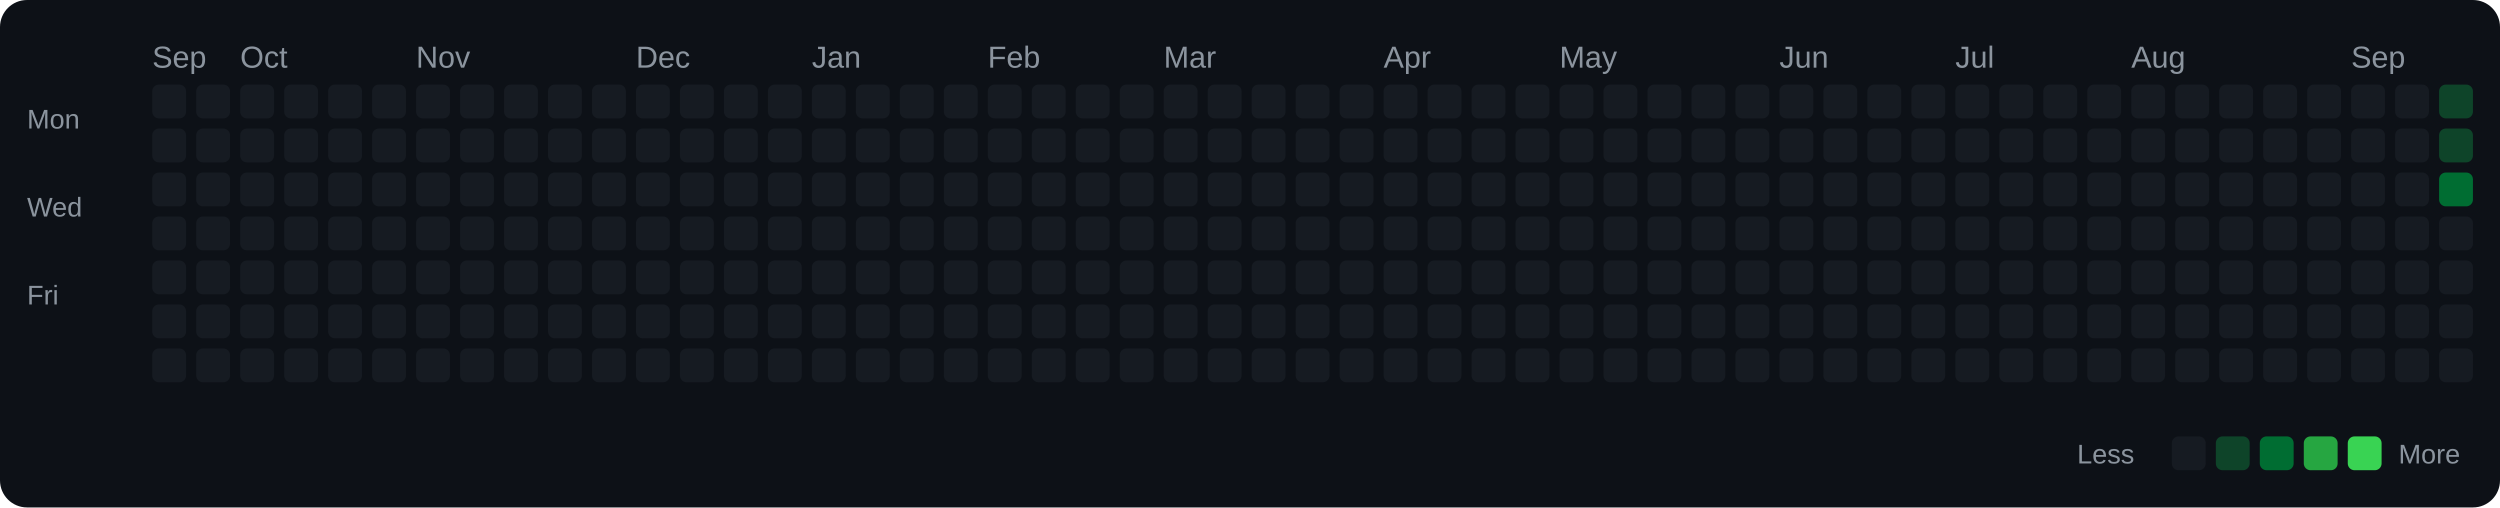
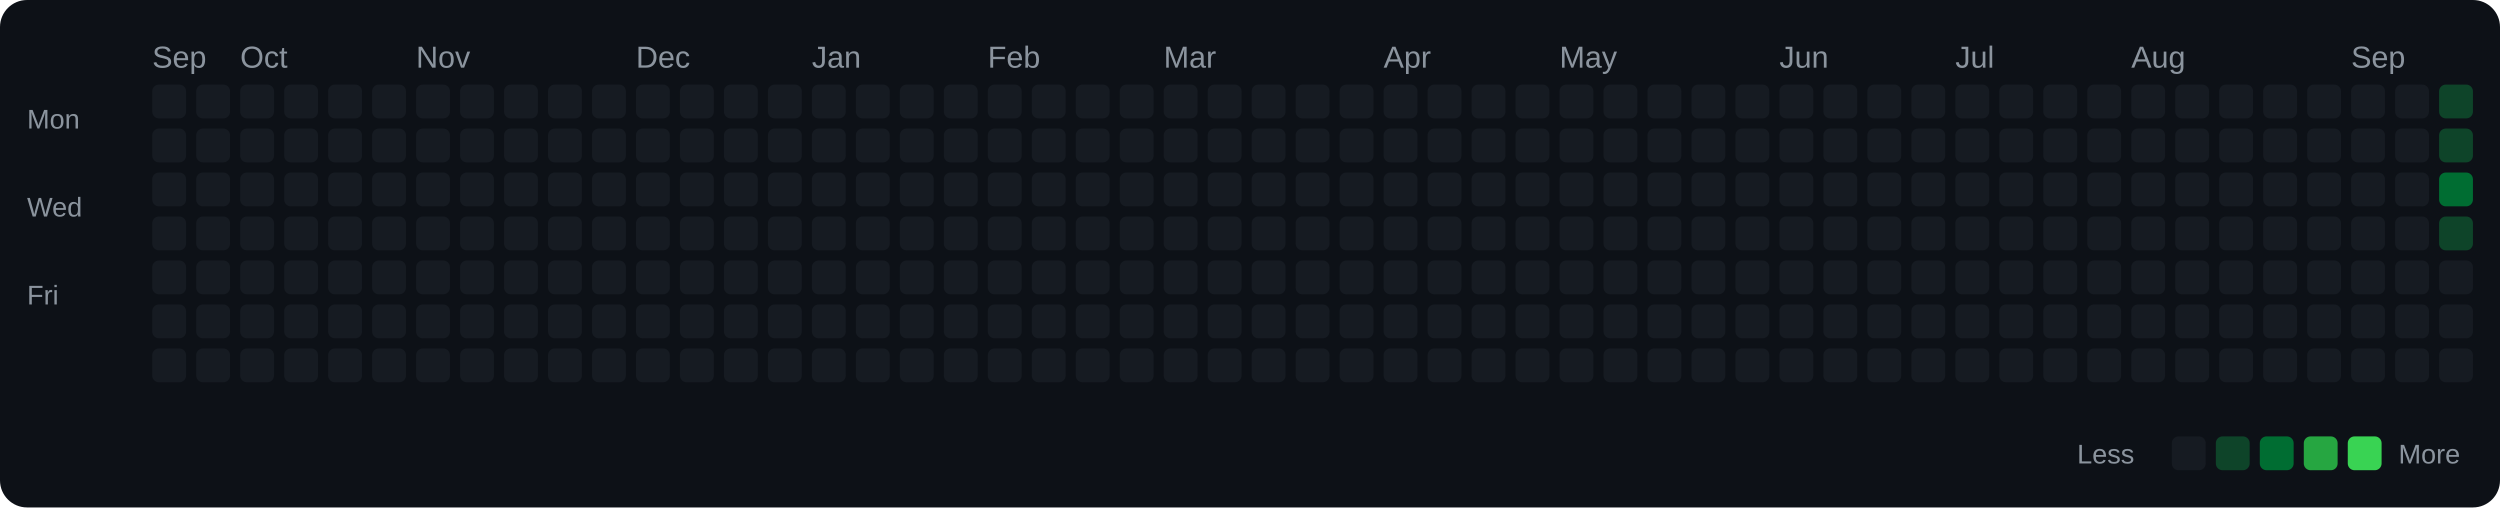
<svg xmlns="http://www.w3.org/2000/svg" width="739" height="150" viewBox="0 0 739 150" role="img" aria-labelledby="title description">
  <rect width="100%" height="100%" fill="#0d1117" rx="8" />
  <text x="45" y="20" fill="#8b949e" font-family="Arial, sans-serif" font-size="9"> Sep </text>
  <text x="71" y="20" fill="#8b949e" font-family="Arial, sans-serif" font-size="9"> Oct </text>
  <text x="123" y="20" fill="#8b949e" font-family="Arial, sans-serif" font-size="9"> Nov </text>
  <text x="188" y="20" fill="#8b949e" font-family="Arial, sans-serif" font-size="9"> Dec </text>
  <text x="240" y="20" fill="#8b949e" font-family="Arial, sans-serif" font-size="9"> Jan </text>
  <text x="292" y="20" fill="#8b949e" font-family="Arial, sans-serif" font-size="9"> Feb </text>
  <text x="344" y="20" fill="#8b949e" font-family="Arial, sans-serif" font-size="9"> Mar </text>
  <text x="409" y="20" fill="#8b949e" font-family="Arial, sans-serif" font-size="9"> Apr </text>
  <text x="461" y="20" fill="#8b949e" font-family="Arial, sans-serif" font-size="9"> May </text>
  <text x="526" y="20" fill="#8b949e" font-family="Arial, sans-serif" font-size="9"> Jun </text>
  <text x="578" y="20" fill="#8b949e" font-family="Arial, sans-serif" font-size="9"> Jul </text>
  <text x="630" y="20" fill="#8b949e" font-family="Arial, sans-serif" font-size="9"> Aug </text>
  <text x="695" y="20" fill="#8b949e" font-family="Arial, sans-serif" font-size="9"> Sep </text>
  <rect x="45" y="25" width="10" height="10" rx="2" fill="#161b22"> </rect>
  <rect x="45" y="38" width="10" height="10" rx="2" fill="#161b22"> </rect>
  <rect x="45" y="51" width="10" height="10" rx="2" fill="#161b22"> </rect>
  <rect x="45" y="64" width="10" height="10" rx="2" fill="#161b22"> </rect>
  <rect x="45" y="77" width="10" height="10" rx="2" fill="#161b22"> </rect>
  <rect x="45" y="90" width="10" height="10" rx="2" fill="#161b22"> </rect>
  <rect x="45" y="103" width="10" height="10" rx="2" fill="#161b22"> </rect>
  <rect x="58" y="25" width="10" height="10" rx="2" fill="#161b22"> </rect>
  <rect x="58" y="38" width="10" height="10" rx="2" fill="#161b22"> </rect>
  <rect x="58" y="51" width="10" height="10" rx="2" fill="#161b22"> </rect>
  <rect x="58" y="64" width="10" height="10" rx="2" fill="#161b22"> </rect>
  <rect x="58" y="77" width="10" height="10" rx="2" fill="#161b22"> </rect>
  <rect x="58" y="90" width="10" height="10" rx="2" fill="#161b22"> </rect>
  <rect x="58" y="103" width="10" height="10" rx="2" fill="#161b22"> </rect>
  <rect x="71" y="25" width="10" height="10" rx="2" fill="#161b22"> </rect>
  <rect x="71" y="38" width="10" height="10" rx="2" fill="#161b22"> </rect>
  <rect x="71" y="51" width="10" height="10" rx="2" fill="#161b22"> </rect>
  <rect x="71" y="64" width="10" height="10" rx="2" fill="#161b22"> </rect>
  <rect x="71" y="77" width="10" height="10" rx="2" fill="#161b22"> </rect>
  <rect x="71" y="90" width="10" height="10" rx="2" fill="#161b22"> </rect>
  <rect x="71" y="103" width="10" height="10" rx="2" fill="#161b22"> </rect>
  <rect x="84" y="25" width="10" height="10" rx="2" fill="#161b22"> </rect>
  <rect x="84" y="38" width="10" height="10" rx="2" fill="#161b22"> </rect>
  <rect x="84" y="51" width="10" height="10" rx="2" fill="#161b22"> </rect>
  <rect x="84" y="64" width="10" height="10" rx="2" fill="#161b22"> </rect>
  <rect x="84" y="77" width="10" height="10" rx="2" fill="#161b22"> </rect>
  <rect x="84" y="90" width="10" height="10" rx="2" fill="#161b22"> </rect>
  <rect x="84" y="103" width="10" height="10" rx="2" fill="#161b22"> </rect>
  <rect x="97" y="25" width="10" height="10" rx="2" fill="#161b22"> </rect>
  <rect x="97" y="38" width="10" height="10" rx="2" fill="#161b22"> </rect>
  <rect x="97" y="51" width="10" height="10" rx="2" fill="#161b22"> </rect>
  <rect x="97" y="64" width="10" height="10" rx="2" fill="#161b22"> </rect>
  <rect x="97" y="77" width="10" height="10" rx="2" fill="#161b22"> </rect>
  <rect x="97" y="90" width="10" height="10" rx="2" fill="#161b22"> </rect>
  <rect x="97" y="103" width="10" height="10" rx="2" fill="#161b22"> </rect>
  <rect x="110" y="25" width="10" height="10" rx="2" fill="#161b22"> </rect>
  <rect x="110" y="38" width="10" height="10" rx="2" fill="#161b22"> </rect>
  <rect x="110" y="51" width="10" height="10" rx="2" fill="#161b22"> </rect>
  <rect x="110" y="64" width="10" height="10" rx="2" fill="#161b22"> </rect>
  <rect x="110" y="77" width="10" height="10" rx="2" fill="#161b22"> </rect>
  <rect x="110" y="90" width="10" height="10" rx="2" fill="#161b22"> </rect>
  <rect x="110" y="103" width="10" height="10" rx="2" fill="#161b22"> </rect>
  <rect x="123" y="25" width="10" height="10" rx="2" fill="#161b22"> </rect>
  <rect x="123" y="38" width="10" height="10" rx="2" fill="#161b22"> </rect>
  <rect x="123" y="51" width="10" height="10" rx="2" fill="#161b22"> </rect>
  <rect x="123" y="64" width="10" height="10" rx="2" fill="#161b22"> </rect>
  <rect x="123" y="77" width="10" height="10" rx="2" fill="#161b22"> </rect>
  <rect x="123" y="90" width="10" height="10" rx="2" fill="#161b22"> </rect>
  <rect x="123" y="103" width="10" height="10" rx="2" fill="#161b22"> </rect>
  <rect x="136" y="25" width="10" height="10" rx="2" fill="#161b22"> </rect>
  <rect x="136" y="38" width="10" height="10" rx="2" fill="#161b22"> </rect>
  <rect x="136" y="51" width="10" height="10" rx="2" fill="#161b22"> </rect>
  <rect x="136" y="64" width="10" height="10" rx="2" fill="#161b22"> </rect>
  <rect x="136" y="77" width="10" height="10" rx="2" fill="#161b22"> </rect>
  <rect x="136" y="90" width="10" height="10" rx="2" fill="#161b22"> </rect>
  <rect x="136" y="103" width="10" height="10" rx="2" fill="#161b22"> </rect>
  <rect x="149" y="25" width="10" height="10" rx="2" fill="#161b22"> </rect>
  <rect x="149" y="38" width="10" height="10" rx="2" fill="#161b22"> </rect>
  <rect x="149" y="51" width="10" height="10" rx="2" fill="#161b22"> </rect>
  <rect x="149" y="64" width="10" height="10" rx="2" fill="#161b22"> </rect>
  <rect x="149" y="77" width="10" height="10" rx="2" fill="#161b22"> </rect>
  <rect x="149" y="90" width="10" height="10" rx="2" fill="#161b22"> </rect>
  <rect x="149" y="103" width="10" height="10" rx="2" fill="#161b22"> </rect>
  <rect x="162" y="25" width="10" height="10" rx="2" fill="#161b22"> </rect>
  <rect x="162" y="38" width="10" height="10" rx="2" fill="#161b22"> </rect>
  <rect x="162" y="51" width="10" height="10" rx="2" fill="#161b22"> </rect>
  <rect x="162" y="64" width="10" height="10" rx="2" fill="#161b22"> </rect>
  <rect x="162" y="77" width="10" height="10" rx="2" fill="#161b22"> </rect>
  <rect x="162" y="90" width="10" height="10" rx="2" fill="#161b22"> </rect>
  <rect x="162" y="103" width="10" height="10" rx="2" fill="#161b22"> </rect>
  <rect x="175" y="25" width="10" height="10" rx="2" fill="#161b22"> </rect>
  <rect x="175" y="38" width="10" height="10" rx="2" fill="#161b22"> </rect>
  <rect x="175" y="51" width="10" height="10" rx="2" fill="#161b22"> </rect>
  <rect x="175" y="64" width="10" height="10" rx="2" fill="#161b22"> </rect>
  <rect x="175" y="77" width="10" height="10" rx="2" fill="#161b22"> </rect>
  <rect x="175" y="90" width="10" height="10" rx="2" fill="#161b22"> </rect>
  <rect x="175" y="103" width="10" height="10" rx="2" fill="#161b22"> </rect>
  <rect x="188" y="25" width="10" height="10" rx="2" fill="#161b22"> </rect>
  <rect x="188" y="38" width="10" height="10" rx="2" fill="#161b22"> </rect>
  <rect x="188" y="51" width="10" height="10" rx="2" fill="#161b22"> </rect>
  <rect x="188" y="64" width="10" height="10" rx="2" fill="#161b22"> </rect>
  <rect x="188" y="77" width="10" height="10" rx="2" fill="#161b22"> </rect>
  <rect x="188" y="90" width="10" height="10" rx="2" fill="#161b22"> </rect>
  <rect x="188" y="103" width="10" height="10" rx="2" fill="#161b22"> </rect>
  <rect x="201" y="25" width="10" height="10" rx="2" fill="#161b22"> </rect>
  <rect x="201" y="38" width="10" height="10" rx="2" fill="#161b22"> </rect>
  <rect x="201" y="51" width="10" height="10" rx="2" fill="#161b22"> </rect>
  <rect x="201" y="64" width="10" height="10" rx="2" fill="#161b22"> </rect>
  <rect x="201" y="77" width="10" height="10" rx="2" fill="#161b22"> </rect>
  <rect x="201" y="90" width="10" height="10" rx="2" fill="#161b22"> </rect>
  <rect x="201" y="103" width="10" height="10" rx="2" fill="#161b22"> </rect>
  <rect x="214" y="25" width="10" height="10" rx="2" fill="#161b22"> </rect>
  <rect x="214" y="38" width="10" height="10" rx="2" fill="#161b22"> </rect>
  <rect x="214" y="51" width="10" height="10" rx="2" fill="#161b22"> </rect>
  <rect x="214" y="64" width="10" height="10" rx="2" fill="#161b22"> </rect>
  <rect x="214" y="77" width="10" height="10" rx="2" fill="#161b22"> </rect>
  <rect x="214" y="90" width="10" height="10" rx="2" fill="#161b22"> </rect>
  <rect x="214" y="103" width="10" height="10" rx="2" fill="#161b22"> </rect>
  <rect x="227" y="25" width="10" height="10" rx="2" fill="#161b22"> </rect>
  <rect x="227" y="38" width="10" height="10" rx="2" fill="#161b22"> </rect>
  <rect x="227" y="51" width="10" height="10" rx="2" fill="#161b22"> </rect>
  <rect x="227" y="64" width="10" height="10" rx="2" fill="#161b22"> </rect>
  <rect x="227" y="77" width="10" height="10" rx="2" fill="#161b22"> </rect>
  <rect x="227" y="90" width="10" height="10" rx="2" fill="#161b22"> </rect>
  <rect x="227" y="103" width="10" height="10" rx="2" fill="#161b22"> </rect>
  <rect x="240" y="25" width="10" height="10" rx="2" fill="#161b22"> </rect>
  <rect x="240" y="38" width="10" height="10" rx="2" fill="#161b22"> </rect>
  <rect x="240" y="51" width="10" height="10" rx="2" fill="#161b22"> </rect>
  <rect x="240" y="64" width="10" height="10" rx="2" fill="#161b22"> </rect>
  <rect x="240" y="77" width="10" height="10" rx="2" fill="#161b22"> </rect>
  <rect x="240" y="90" width="10" height="10" rx="2" fill="#161b22"> </rect>
  <rect x="240" y="103" width="10" height="10" rx="2" fill="#161b22"> </rect>
  <rect x="253" y="25" width="10" height="10" rx="2" fill="#161b22"> </rect>
  <rect x="253" y="38" width="10" height="10" rx="2" fill="#161b22"> </rect>
  <rect x="253" y="51" width="10" height="10" rx="2" fill="#161b22"> </rect>
  <rect x="253" y="64" width="10" height="10" rx="2" fill="#161b22"> </rect>
  <rect x="253" y="77" width="10" height="10" rx="2" fill="#161b22"> </rect>
  <rect x="253" y="90" width="10" height="10" rx="2" fill="#161b22"> </rect>
  <rect x="253" y="103" width="10" height="10" rx="2" fill="#161b22"> </rect>
  <rect x="266" y="25" width="10" height="10" rx="2" fill="#161b22"> </rect>
  <rect x="266" y="38" width="10" height="10" rx="2" fill="#161b22"> </rect>
  <rect x="266" y="51" width="10" height="10" rx="2" fill="#161b22"> </rect>
  <rect x="266" y="64" width="10" height="10" rx="2" fill="#161b22"> </rect>
  <rect x="266" y="77" width="10" height="10" rx="2" fill="#161b22"> </rect>
  <rect x="266" y="90" width="10" height="10" rx="2" fill="#161b22"> </rect>
  <rect x="266" y="103" width="10" height="10" rx="2" fill="#161b22"> </rect>
  <rect x="279" y="25" width="10" height="10" rx="2" fill="#161b22"> </rect>
  <rect x="279" y="38" width="10" height="10" rx="2" fill="#161b22"> </rect>
  <rect x="279" y="51" width="10" height="10" rx="2" fill="#161b22"> </rect>
  <rect x="279" y="64" width="10" height="10" rx="2" fill="#161b22"> </rect>
  <rect x="279" y="77" width="10" height="10" rx="2" fill="#161b22"> </rect>
  <rect x="279" y="90" width="10" height="10" rx="2" fill="#161b22"> </rect>
  <rect x="279" y="103" width="10" height="10" rx="2" fill="#161b22"> </rect>
  <rect x="292" y="25" width="10" height="10" rx="2" fill="#161b22"> </rect>
  <rect x="292" y="38" width="10" height="10" rx="2" fill="#161b22"> </rect>
  <rect x="292" y="51" width="10" height="10" rx="2" fill="#161b22"> </rect>
  <rect x="292" y="64" width="10" height="10" rx="2" fill="#161b22"> </rect>
  <rect x="292" y="77" width="10" height="10" rx="2" fill="#161b22"> </rect>
  <rect x="292" y="90" width="10" height="10" rx="2" fill="#161b22"> </rect>
  <rect x="292" y="103" width="10" height="10" rx="2" fill="#161b22"> </rect>
  <rect x="305" y="25" width="10" height="10" rx="2" fill="#161b22"> </rect>
  <rect x="305" y="38" width="10" height="10" rx="2" fill="#161b22"> </rect>
  <rect x="305" y="51" width="10" height="10" rx="2" fill="#161b22"> </rect>
  <rect x="305" y="64" width="10" height="10" rx="2" fill="#161b22"> </rect>
  <rect x="305" y="77" width="10" height="10" rx="2" fill="#161b22"> </rect>
  <rect x="305" y="90" width="10" height="10" rx="2" fill="#161b22"> </rect>
  <rect x="305" y="103" width="10" height="10" rx="2" fill="#161b22"> </rect>
  <rect x="318" y="25" width="10" height="10" rx="2" fill="#161b22"> </rect>
  <rect x="318" y="38" width="10" height="10" rx="2" fill="#161b22"> </rect>
  <rect x="318" y="51" width="10" height="10" rx="2" fill="#161b22"> </rect>
  <rect x="318" y="64" width="10" height="10" rx="2" fill="#161b22"> </rect>
  <rect x="318" y="77" width="10" height="10" rx="2" fill="#161b22"> </rect>
  <rect x="318" y="90" width="10" height="10" rx="2" fill="#161b22"> </rect>
  <rect x="318" y="103" width="10" height="10" rx="2" fill="#161b22"> </rect>
  <rect x="331" y="25" width="10" height="10" rx="2" fill="#161b22"> </rect>
  <rect x="331" y="38" width="10" height="10" rx="2" fill="#161b22"> </rect>
  <rect x="331" y="51" width="10" height="10" rx="2" fill="#161b22"> </rect>
  <rect x="331" y="64" width="10" height="10" rx="2" fill="#161b22"> </rect>
  <rect x="331" y="77" width="10" height="10" rx="2" fill="#161b22"> </rect>
  <rect x="331" y="90" width="10" height="10" rx="2" fill="#161b22"> </rect>
  <rect x="331" y="103" width="10" height="10" rx="2" fill="#161b22"> </rect>
  <rect x="344" y="25" width="10" height="10" rx="2" fill="#161b22"> </rect>
  <rect x="344" y="38" width="10" height="10" rx="2" fill="#161b22"> </rect>
  <rect x="344" y="51" width="10" height="10" rx="2" fill="#161b22"> </rect>
  <rect x="344" y="64" width="10" height="10" rx="2" fill="#161b22"> </rect>
  <rect x="344" y="77" width="10" height="10" rx="2" fill="#161b22"> </rect>
  <rect x="344" y="90" width="10" height="10" rx="2" fill="#161b22"> </rect>
  <rect x="344" y="103" width="10" height="10" rx="2" fill="#161b22"> </rect>
  <rect x="357" y="25" width="10" height="10" rx="2" fill="#161b22"> </rect>
  <rect x="357" y="38" width="10" height="10" rx="2" fill="#161b22"> </rect>
  <rect x="357" y="51" width="10" height="10" rx="2" fill="#161b22"> </rect>
  <rect x="357" y="64" width="10" height="10" rx="2" fill="#161b22"> </rect>
  <rect x="357" y="77" width="10" height="10" rx="2" fill="#161b22"> </rect>
  <rect x="357" y="90" width="10" height="10" rx="2" fill="#161b22"> </rect>
  <rect x="357" y="103" width="10" height="10" rx="2" fill="#161b22"> </rect>
  <rect x="370" y="25" width="10" height="10" rx="2" fill="#161b22"> </rect>
  <rect x="370" y="38" width="10" height="10" rx="2" fill="#161b22"> </rect>
  <rect x="370" y="51" width="10" height="10" rx="2" fill="#161b22"> </rect>
  <rect x="370" y="64" width="10" height="10" rx="2" fill="#161b22"> </rect>
  <rect x="370" y="77" width="10" height="10" rx="2" fill="#161b22"> </rect>
  <rect x="370" y="90" width="10" height="10" rx="2" fill="#161b22"> </rect>
  <rect x="370" y="103" width="10" height="10" rx="2" fill="#161b22"> </rect>
  <rect x="383" y="25" width="10" height="10" rx="2" fill="#161b22"> </rect>
  <rect x="383" y="38" width="10" height="10" rx="2" fill="#161b22"> </rect>
  <rect x="383" y="51" width="10" height="10" rx="2" fill="#161b22"> </rect>
  <rect x="383" y="64" width="10" height="10" rx="2" fill="#161b22"> </rect>
  <rect x="383" y="77" width="10" height="10" rx="2" fill="#161b22"> </rect>
  <rect x="383" y="90" width="10" height="10" rx="2" fill="#161b22"> </rect>
  <rect x="383" y="103" width="10" height="10" rx="2" fill="#161b22"> </rect>
  <rect x="396" y="25" width="10" height="10" rx="2" fill="#161b22"> </rect>
  <rect x="396" y="38" width="10" height="10" rx="2" fill="#161b22"> </rect>
  <rect x="396" y="51" width="10" height="10" rx="2" fill="#161b22"> </rect>
  <rect x="396" y="64" width="10" height="10" rx="2" fill="#161b22"> </rect>
  <rect x="396" y="77" width="10" height="10" rx="2" fill="#161b22"> </rect>
  <rect x="396" y="90" width="10" height="10" rx="2" fill="#161b22"> </rect>
  <rect x="396" y="103" width="10" height="10" rx="2" fill="#161b22"> </rect>
  <rect x="409" y="25" width="10" height="10" rx="2" fill="#161b22"> </rect>
  <rect x="409" y="38" width="10" height="10" rx="2" fill="#161b22"> </rect>
  <rect x="409" y="51" width="10" height="10" rx="2" fill="#161b22"> </rect>
  <rect x="409" y="64" width="10" height="10" rx="2" fill="#161b22"> </rect>
  <rect x="409" y="77" width="10" height="10" rx="2" fill="#161b22"> </rect>
  <rect x="409" y="90" width="10" height="10" rx="2" fill="#161b22"> </rect>
  <rect x="409" y="103" width="10" height="10" rx="2" fill="#161b22"> </rect>
  <rect x="422" y="25" width="10" height="10" rx="2" fill="#161b22"> </rect>
  <rect x="422" y="38" width="10" height="10" rx="2" fill="#161b22"> </rect>
  <rect x="422" y="51" width="10" height="10" rx="2" fill="#161b22"> </rect>
  <rect x="422" y="64" width="10" height="10" rx="2" fill="#161b22"> </rect>
  <rect x="422" y="77" width="10" height="10" rx="2" fill="#161b22"> </rect>
  <rect x="422" y="90" width="10" height="10" rx="2" fill="#161b22"> </rect>
  <rect x="422" y="103" width="10" height="10" rx="2" fill="#161b22"> </rect>
  <rect x="435" y="25" width="10" height="10" rx="2" fill="#161b22"> </rect>
  <rect x="435" y="38" width="10" height="10" rx="2" fill="#161b22"> </rect>
  <rect x="435" y="51" width="10" height="10" rx="2" fill="#161b22"> </rect>
  <rect x="435" y="64" width="10" height="10" rx="2" fill="#161b22"> </rect>
  <rect x="435" y="77" width="10" height="10" rx="2" fill="#161b22"> </rect>
  <rect x="435" y="90" width="10" height="10" rx="2" fill="#161b22"> </rect>
  <rect x="435" y="103" width="10" height="10" rx="2" fill="#161b22"> </rect>
  <rect x="448" y="25" width="10" height="10" rx="2" fill="#161b22"> </rect>
  <rect x="448" y="38" width="10" height="10" rx="2" fill="#161b22"> </rect>
  <rect x="448" y="51" width="10" height="10" rx="2" fill="#161b22"> </rect>
  <rect x="448" y="64" width="10" height="10" rx="2" fill="#161b22"> </rect>
  <rect x="448" y="77" width="10" height="10" rx="2" fill="#161b22"> </rect>
  <rect x="448" y="90" width="10" height="10" rx="2" fill="#161b22"> </rect>
  <rect x="448" y="103" width="10" height="10" rx="2" fill="#161b22"> </rect>
  <rect x="461" y="25" width="10" height="10" rx="2" fill="#161b22"> </rect>
  <rect x="461" y="38" width="10" height="10" rx="2" fill="#161b22"> </rect>
  <rect x="461" y="51" width="10" height="10" rx="2" fill="#161b22"> </rect>
  <rect x="461" y="64" width="10" height="10" rx="2" fill="#161b22"> </rect>
  <rect x="461" y="77" width="10" height="10" rx="2" fill="#161b22"> </rect>
  <rect x="461" y="90" width="10" height="10" rx="2" fill="#161b22"> </rect>
  <rect x="461" y="103" width="10" height="10" rx="2" fill="#161b22"> </rect>
  <rect x="474" y="25" width="10" height="10" rx="2" fill="#161b22"> </rect>
  <rect x="474" y="38" width="10" height="10" rx="2" fill="#161b22"> </rect>
  <rect x="474" y="51" width="10" height="10" rx="2" fill="#161b22"> </rect>
  <rect x="474" y="64" width="10" height="10" rx="2" fill="#161b22"> </rect>
  <rect x="474" y="77" width="10" height="10" rx="2" fill="#161b22"> </rect>
  <rect x="474" y="90" width="10" height="10" rx="2" fill="#161b22"> </rect>
  <rect x="474" y="103" width="10" height="10" rx="2" fill="#161b22"> </rect>
  <rect x="487" y="25" width="10" height="10" rx="2" fill="#161b22"> </rect>
  <rect x="487" y="38" width="10" height="10" rx="2" fill="#161b22"> </rect>
  <rect x="487" y="51" width="10" height="10" rx="2" fill="#161b22"> </rect>
  <rect x="487" y="64" width="10" height="10" rx="2" fill="#161b22"> </rect>
  <rect x="487" y="77" width="10" height="10" rx="2" fill="#161b22"> </rect>
  <rect x="487" y="90" width="10" height="10" rx="2" fill="#161b22"> </rect>
  <rect x="487" y="103" width="10" height="10" rx="2" fill="#161b22"> </rect>
  <rect x="500" y="25" width="10" height="10" rx="2" fill="#161b22"> </rect>
  <rect x="500" y="38" width="10" height="10" rx="2" fill="#161b22"> </rect>
  <rect x="500" y="51" width="10" height="10" rx="2" fill="#161b22"> </rect>
  <rect x="500" y="64" width="10" height="10" rx="2" fill="#161b22"> </rect>
  <rect x="500" y="77" width="10" height="10" rx="2" fill="#161b22"> </rect>
  <rect x="500" y="90" width="10" height="10" rx="2" fill="#161b22"> </rect>
  <rect x="500" y="103" width="10" height="10" rx="2" fill="#161b22"> </rect>
  <rect x="513" y="25" width="10" height="10" rx="2" fill="#161b22"> </rect>
  <rect x="513" y="38" width="10" height="10" rx="2" fill="#161b22"> </rect>
  <rect x="513" y="51" width="10" height="10" rx="2" fill="#161b22"> </rect>
  <rect x="513" y="64" width="10" height="10" rx="2" fill="#161b22"> </rect>
  <rect x="513" y="77" width="10" height="10" rx="2" fill="#161b22"> </rect>
  <rect x="513" y="90" width="10" height="10" rx="2" fill="#161b22"> </rect>
  <rect x="513" y="103" width="10" height="10" rx="2" fill="#161b22"> </rect>
  <rect x="526" y="25" width="10" height="10" rx="2" fill="#161b22"> </rect>
  <rect x="526" y="38" width="10" height="10" rx="2" fill="#161b22"> </rect>
  <rect x="526" y="51" width="10" height="10" rx="2" fill="#161b22"> </rect>
  <rect x="526" y="64" width="10" height="10" rx="2" fill="#161b22"> </rect>
  <rect x="526" y="77" width="10" height="10" rx="2" fill="#161b22"> </rect>
  <rect x="526" y="90" width="10" height="10" rx="2" fill="#161b22"> </rect>
  <rect x="526" y="103" width="10" height="10" rx="2" fill="#161b22"> </rect>
  <rect x="539" y="25" width="10" height="10" rx="2" fill="#161b22"> </rect>
  <rect x="539" y="38" width="10" height="10" rx="2" fill="#161b22"> </rect>
  <rect x="539" y="51" width="10" height="10" rx="2" fill="#161b22"> </rect>
  <rect x="539" y="64" width="10" height="10" rx="2" fill="#161b22"> </rect>
  <rect x="539" y="77" width="10" height="10" rx="2" fill="#161b22"> </rect>
  <rect x="539" y="90" width="10" height="10" rx="2" fill="#161b22"> </rect>
  <rect x="539" y="103" width="10" height="10" rx="2" fill="#161b22"> </rect>
  <rect x="552" y="25" width="10" height="10" rx="2" fill="#161b22"> </rect>
  <rect x="552" y="38" width="10" height="10" rx="2" fill="#161b22"> </rect>
  <rect x="552" y="51" width="10" height="10" rx="2" fill="#161b22"> </rect>
  <rect x="552" y="64" width="10" height="10" rx="2" fill="#161b22"> </rect>
  <rect x="552" y="77" width="10" height="10" rx="2" fill="#161b22"> </rect>
  <rect x="552" y="90" width="10" height="10" rx="2" fill="#161b22"> </rect>
  <rect x="552" y="103" width="10" height="10" rx="2" fill="#161b22"> </rect>
  <rect x="565" y="25" width="10" height="10" rx="2" fill="#161b22"> </rect>
  <rect x="565" y="38" width="10" height="10" rx="2" fill="#161b22"> </rect>
  <rect x="565" y="51" width="10" height="10" rx="2" fill="#161b22"> </rect>
  <rect x="565" y="64" width="10" height="10" rx="2" fill="#161b22"> </rect>
  <rect x="565" y="77" width="10" height="10" rx="2" fill="#161b22"> </rect>
  <rect x="565" y="90" width="10" height="10" rx="2" fill="#161b22"> </rect>
  <rect x="565" y="103" width="10" height="10" rx="2" fill="#161b22"> </rect>
  <rect x="578" y="25" width="10" height="10" rx="2" fill="#161b22"> </rect>
  <rect x="578" y="38" width="10" height="10" rx="2" fill="#161b22"> </rect>
  <rect x="578" y="51" width="10" height="10" rx="2" fill="#161b22"> </rect>
  <rect x="578" y="64" width="10" height="10" rx="2" fill="#161b22"> </rect>
  <rect x="578" y="77" width="10" height="10" rx="2" fill="#161b22"> </rect>
  <rect x="578" y="90" width="10" height="10" rx="2" fill="#161b22"> </rect>
  <rect x="578" y="103" width="10" height="10" rx="2" fill="#161b22"> </rect>
  <rect x="591" y="25" width="10" height="10" rx="2" fill="#161b22"> </rect>
  <rect x="591" y="38" width="10" height="10" rx="2" fill="#161b22"> </rect>
  <rect x="591" y="51" width="10" height="10" rx="2" fill="#161b22"> </rect>
  <rect x="591" y="64" width="10" height="10" rx="2" fill="#161b22"> </rect>
  <rect x="591" y="77" width="10" height="10" rx="2" fill="#161b22"> </rect>
  <rect x="591" y="90" width="10" height="10" rx="2" fill="#161b22"> </rect>
  <rect x="591" y="103" width="10" height="10" rx="2" fill="#161b22"> </rect>
  <rect x="604" y="25" width="10" height="10" rx="2" fill="#161b22"> </rect>
  <rect x="604" y="38" width="10" height="10" rx="2" fill="#161b22"> </rect>
  <rect x="604" y="51" width="10" height="10" rx="2" fill="#161b22"> </rect>
  <rect x="604" y="64" width="10" height="10" rx="2" fill="#161b22"> </rect>
  <rect x="604" y="77" width="10" height="10" rx="2" fill="#161b22"> </rect>
  <rect x="604" y="90" width="10" height="10" rx="2" fill="#161b22"> </rect>
  <rect x="604" y="103" width="10" height="10" rx="2" fill="#161b22"> </rect>
  <rect x="617" y="25" width="10" height="10" rx="2" fill="#161b22"> </rect>
  <rect x="617" y="38" width="10" height="10" rx="2" fill="#161b22"> </rect>
  <rect x="617" y="51" width="10" height="10" rx="2" fill="#161b22"> </rect>
  <rect x="617" y="64" width="10" height="10" rx="2" fill="#161b22"> </rect>
  <rect x="617" y="77" width="10" height="10" rx="2" fill="#161b22"> </rect>
  <rect x="617" y="90" width="10" height="10" rx="2" fill="#161b22"> </rect>
  <rect x="617" y="103" width="10" height="10" rx="2" fill="#161b22"> </rect>
  <rect x="630" y="25" width="10" height="10" rx="2" fill="#161b22"> </rect>
  <rect x="630" y="38" width="10" height="10" rx="2" fill="#161b22"> </rect>
  <rect x="630" y="51" width="10" height="10" rx="2" fill="#161b22"> </rect>
  <rect x="630" y="64" width="10" height="10" rx="2" fill="#161b22"> </rect>
  <rect x="630" y="77" width="10" height="10" rx="2" fill="#161b22"> </rect>
  <rect x="630" y="90" width="10" height="10" rx="2" fill="#161b22"> </rect>
  <rect x="630" y="103" width="10" height="10" rx="2" fill="#161b22"> </rect>
  <rect x="643" y="25" width="10" height="10" rx="2" fill="#161b22"> </rect>
  <rect x="643" y="38" width="10" height="10" rx="2" fill="#161b22"> </rect>
  <rect x="643" y="51" width="10" height="10" rx="2" fill="#161b22"> </rect>
  <rect x="643" y="64" width="10" height="10" rx="2" fill="#161b22"> </rect>
  <rect x="643" y="77" width="10" height="10" rx="2" fill="#161b22"> </rect>
  <rect x="643" y="90" width="10" height="10" rx="2" fill="#161b22"> </rect>
  <rect x="643" y="103" width="10" height="10" rx="2" fill="#161b22"> </rect>
  <rect x="656" y="25" width="10" height="10" rx="2" fill="#161b22"> </rect>
  <rect x="656" y="38" width="10" height="10" rx="2" fill="#161b22"> </rect>
  <rect x="656" y="51" width="10" height="10" rx="2" fill="#161b22"> </rect>
  <rect x="656" y="64" width="10" height="10" rx="2" fill="#161b22"> </rect>
  <rect x="656" y="77" width="10" height="10" rx="2" fill="#161b22"> </rect>
  <rect x="656" y="90" width="10" height="10" rx="2" fill="#161b22"> </rect>
  <rect x="656" y="103" width="10" height="10" rx="2" fill="#161b22"> </rect>
  <rect x="669" y="25" width="10" height="10" rx="2" fill="#161b22"> </rect>
  <rect x="669" y="38" width="10" height="10" rx="2" fill="#161b22"> </rect>
  <rect x="669" y="51" width="10" height="10" rx="2" fill="#161b22"> </rect>
  <rect x="669" y="64" width="10" height="10" rx="2" fill="#161b22"> </rect>
  <rect x="669" y="77" width="10" height="10" rx="2" fill="#161b22"> </rect>
  <rect x="669" y="90" width="10" height="10" rx="2" fill="#161b22"> </rect>
  <rect x="669" y="103" width="10" height="10" rx="2" fill="#161b22"> </rect>
  <rect x="682" y="25" width="10" height="10" rx="2" fill="#161b22"> </rect>
  <rect x="682" y="38" width="10" height="10" rx="2" fill="#161b22"> </rect>
  <rect x="682" y="51" width="10" height="10" rx="2" fill="#161b22"> </rect>
  <rect x="682" y="64" width="10" height="10" rx="2" fill="#161b22"> </rect>
  <rect x="682" y="77" width="10" height="10" rx="2" fill="#161b22"> </rect>
  <rect x="682" y="90" width="10" height="10" rx="2" fill="#161b22"> </rect>
  <rect x="682" y="103" width="10" height="10" rx="2" fill="#161b22"> </rect>
  <rect x="695" y="25" width="10" height="10" rx="2" fill="#161b22"> </rect>
  <rect x="695" y="38" width="10" height="10" rx="2" fill="#161b22"> </rect>
  <rect x="695" y="51" width="10" height="10" rx="2" fill="#161b22"> </rect>
  <rect x="695" y="64" width="10" height="10" rx="2" fill="#161b22"> </rect>
  <rect x="695" y="77" width="10" height="10" rx="2" fill="#161b22"> </rect>
  <rect x="695" y="90" width="10" height="10" rx="2" fill="#161b22"> </rect>
  <rect x="695" y="103" width="10" height="10" rx="2" fill="#161b22"> </rect>
  <rect x="708" y="25" width="10" height="10" rx="2" fill="#161b22"> </rect>
  <rect x="708" y="38" width="10" height="10" rx="2" fill="#161b22"> </rect>
  <rect x="708" y="51" width="10" height="10" rx="2" fill="#161b22"> </rect>
  <rect x="708" y="64" width="10" height="10" rx="2" fill="#161b22"> </rect>
  <rect x="708" y="77" width="10" height="10" rx="2" fill="#161b22"> </rect>
  <rect x="708" y="90" width="10" height="10" rx="2" fill="#161b22"> </rect>
  <rect x="708" y="103" width="10" height="10" rx="2" fill="#161b22"> </rect>
  <rect x="721" y="25" width="10" height="10" rx="2" fill="#0e4429"> </rect>
  <rect x="721" y="38" width="10" height="10" rx="2" fill="#0e4429"> </rect>
  <rect x="721" y="51" width="10" height="10" rx="2" fill="#006d32"> </rect>
-   <rect x="721" y="64" width="10" height="10" rx="2" fill="#161b22"> </rect>
+   <rect x="721" y="64" width="10" height="10" rx="2" fill="#0e4429"> </rect>
  <rect x="721" y="77" width="10" height="10" rx="2" fill="#161b22"> </rect>
  <rect x="721" y="90" width="10" height="10" rx="2" fill="#161b22"> </rect>
  <rect x="721" y="103" width="10" height="10" rx="2" fill="#161b22"> </rect>
  <text x="8" y="38" fill="#8b949e" font-family="Arial, sans-serif" font-size="8">Mon</text>
  <text x="8" y="64" fill="#8b949e" font-family="Arial, sans-serif" font-size="8">Wed</text>
  <text x="8" y="90" fill="#8b949e" font-family="Arial, sans-serif" font-size="8">Fri</text>
  <text x="614" y="137" fill="#8b949e" font-family="Arial, sans-serif" font-size="8">Less</text>
  <rect x="642" y="129" width="10" height="10" rx="2" fill="#161b22" />
  <rect x="655" y="129" width="10" height="10" rx="2" fill="#0e4429" />
  <rect x="668" y="129" width="10" height="10" rx="2" fill="#006d32" />
  <rect x="681" y="129" width="10" height="10" rx="2" fill="#26a641" />
  <rect x="694" y="129" width="10" height="10" rx="2" fill="#39d353" />
  <text x="709" y="137" fill="#8b949e" font-family="Arial, sans-serif" font-size="8">More</text>
</svg>
